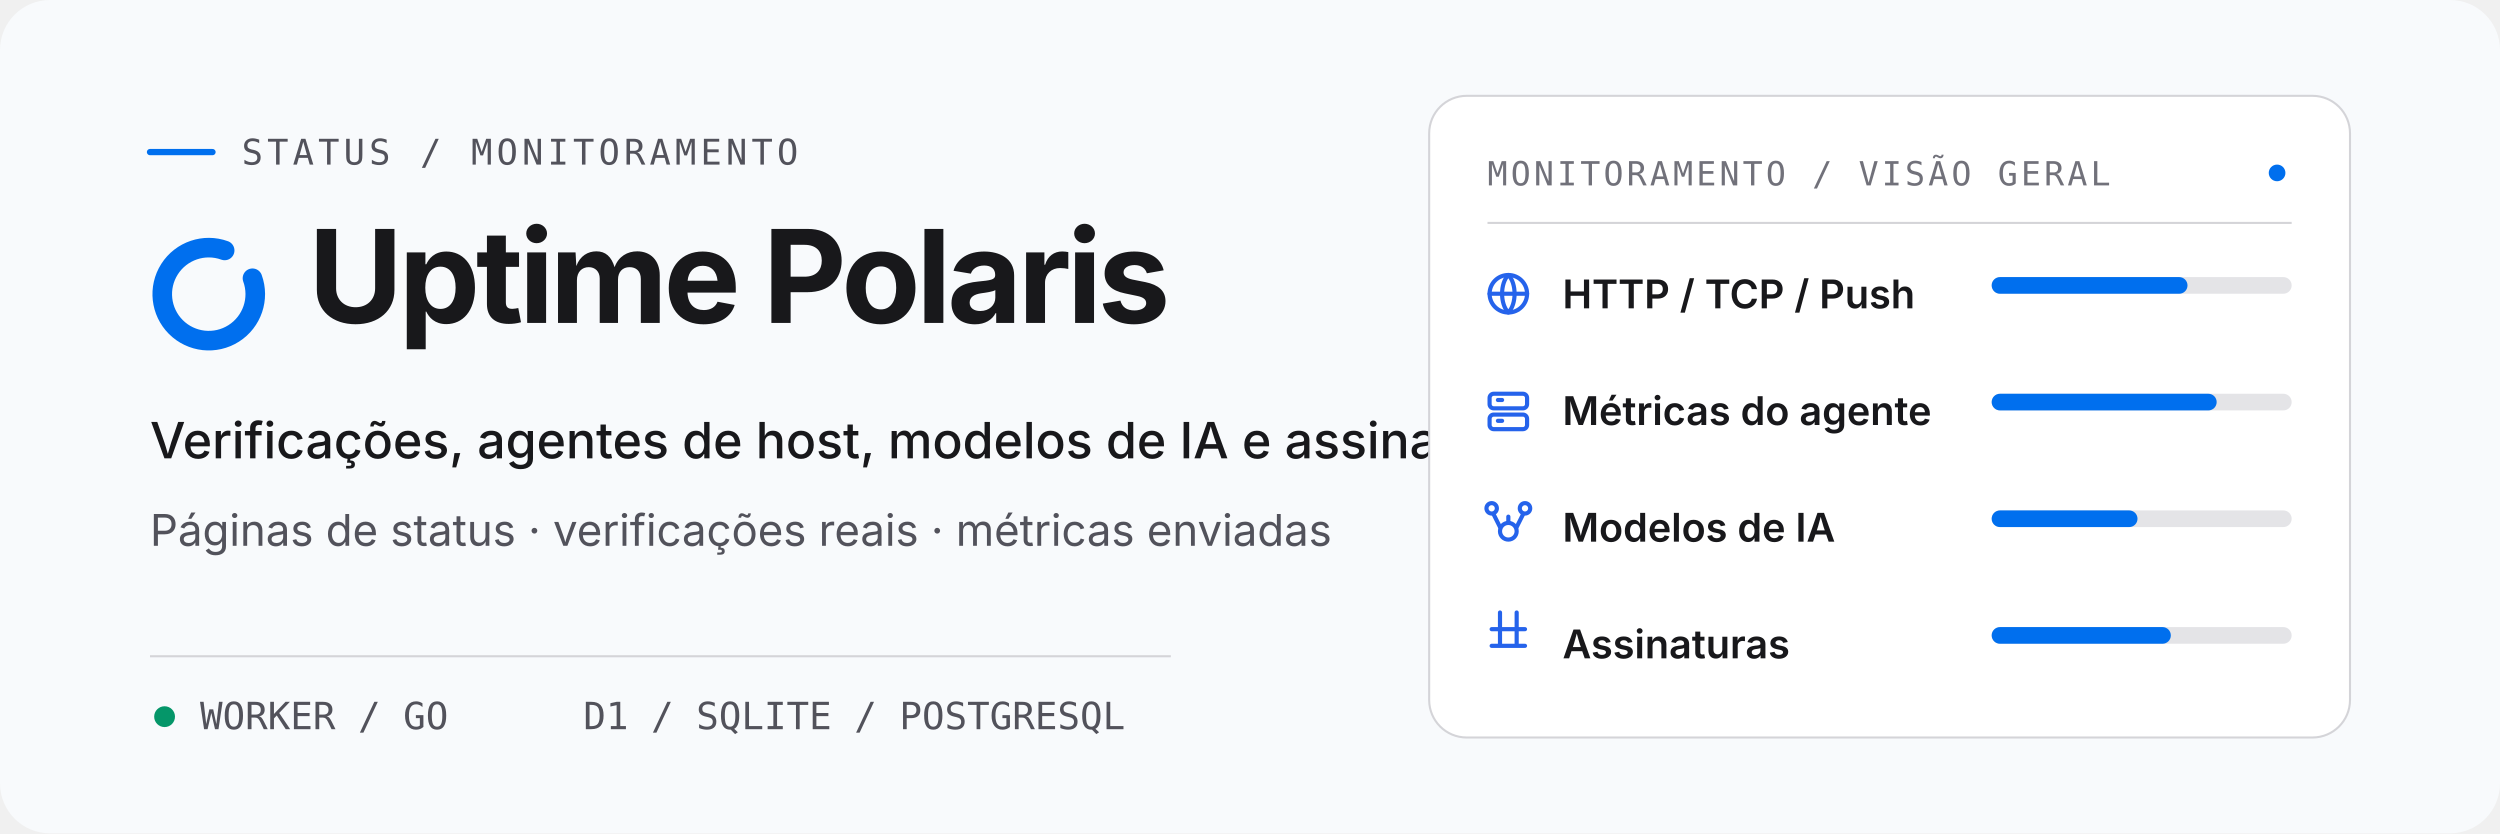
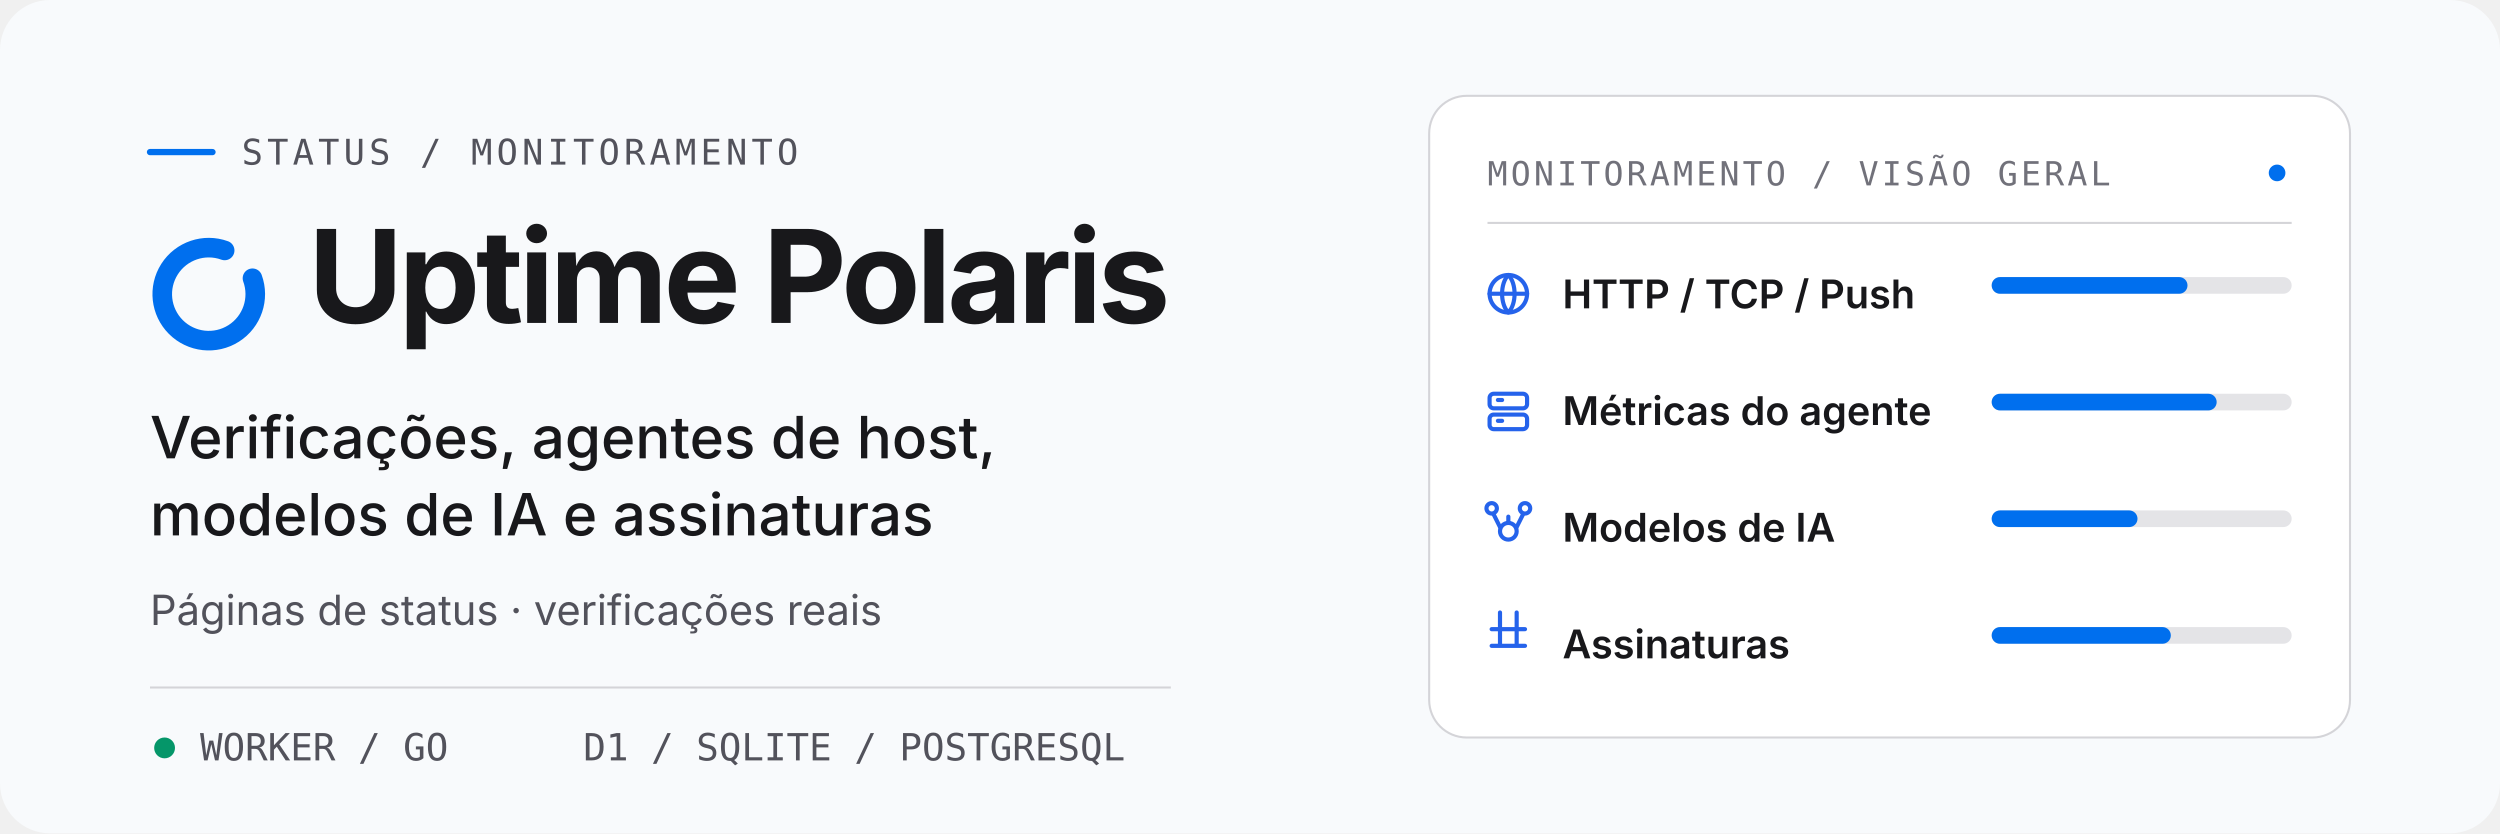
<svg xmlns="http://www.w3.org/2000/svg" width="1200" height="400" viewBox="0 0 1200 400" role="img" aria-labelledby="title desc">
  <rect width="1200" height="400" rx="24" fill="#f8fafc" />
  <path d="M72 73h30" stroke="#006fee" stroke-width="3" stroke-linecap="round" />
  <text x="116" y="79" fill="#52525b" font-family="ui-monospace, SFMono-Regular, Menlo, Consolas, monospace" font-size="17" letter-spacing="2">STATUS / MONITORAMENTO</text>
  <g transform="translate(72 113) scale(2.35) translate(-4 -4)">
    <path d="M24.93 12.75A9.5 9.5 0 1 1 19.25 7.07" fill="none" stroke="#006fee" stroke-width="4" stroke-linecap="round" />
  </g>
  <text x="148" y="155" fill="#18181b" font-family="-apple-system, BlinkMacSystemFont, Segoe UI, sans-serif" font-size="62" font-weight="700" letter-spacing="-2">Uptime Polaris</text>
-   <text x="72" y="220" fill="#18181b" font-family="-apple-system, BlinkMacSystemFont, Segoe UI, sans-serif" font-size="24" font-weight="500">Verificações, agentes de host, modelos de IA e assinaturas</text>
-   <text x="72" y="262" fill="#52525b" font-family="-apple-system, BlinkMacSystemFont, Segoe UI, sans-serif" font-size="21">Páginas de status · verificações reais · métricas enviadas</text>
-   <path d="M72 315h490" stroke="#d4d4d8" stroke-width="1" />
-   <circle cx="79" cy="344" r="5" fill="#059669" />
-   <text x="96" y="350" fill="#52525b" font-family="ui-monospace, SFMono-Regular, Menlo, Consolas, monospace" font-size="18">WORKER / GO</text>
-   <text x="280" y="350" fill="#52525b" font-family="ui-monospace, SFMono-Regular, Menlo, Consolas, monospace" font-size="18">D1 / SQLITE / POSTGRESQL</text>
+   <text x="72" y="220" fill="#18181b" font-family="-apple-system, BlinkMacSystemFont, Segoe UI, sans-serif" font-size="28" font-weight="500">Verificações, agentes de host,</text>
+   <text x="72" y="257" fill="#18181b" font-family="-apple-system, BlinkMacSystemFont, Segoe UI, sans-serif" font-size="28" font-weight="500">modelos de IA e assinaturas</text>
+   <text x="72" y="300" fill="#52525b" font-family="-apple-system, BlinkMacSystemFont, Segoe UI, sans-serif" font-size="20">Páginas de status · verificações reais</text>
+   <path d="M72 330h490" stroke="#d4d4d8" stroke-width="1" />
+   <circle cx="79" cy="359" r="5" fill="#059669" />
+   <text x="96" y="365" fill="#52525b" font-family="ui-monospace, SFMono-Regular, Menlo, Consolas, monospace" font-size="18">WORKER / GO</text>
+   <text x="280" y="365" fill="#52525b" font-family="ui-monospace, SFMono-Regular, Menlo, Consolas, monospace" font-size="18">D1 / SQLITE / POSTGRESQL</text>
  <g transform="translate(686 46)">
    <rect width="442" height="308" rx="18" fill="#ffffff" stroke="#d4d4d8" />
    <text x="28" y="43" fill="#71717a" font-family="ui-monospace, SFMono-Regular, Menlo, Consolas, monospace" font-size="16" letter-spacing="1.5">MONITORAMENTO / VISÃO GERAL</text>
    <circle cx="407" cy="37" r="4" fill="#006fee" />
    <path d="M28 61h386" stroke="#d4d4d8" />
    <g font-family="-apple-system, BlinkMacSystemFont, Segoe UI, sans-serif" font-size="19" font-weight="600" fill="#18181b">
      <text x="64" y="102">HTTP / TCP / Push</text>
      <text x="64" y="158">Métricas do agente</text>
      <text x="64" y="214">Modelos de IA</text>
      <text x="64" y="270">Assinaturas</text>
    </g>
    <g fill="none" stroke="#2563eb" stroke-width="2" stroke-linecap="round" stroke-linejoin="round">
      <circle cx="38" cy="95" r="9" />
      <path d="M29 95h18M38 86c-4 4-4 14 0 18M38 86c4 4 4 14 0 18" />
      <rect x="29" y="143" width="18" height="7" rx="2" />
      <rect x="29" y="153" width="18" height="7" rx="2" />
      <path d="M33 146h2M33 156h2" />
      <circle cx="38" cy="209" r="4" />
      <circle cx="30" cy="198" r="2.5" />
      <circle cx="46" cy="198" r="2.5" />
      <path d="M38 205v-3M34 207l-3-6M42 207l3-6" />
      <path d="M30 256h16M30 264h16M34 248v16M42 248v16" />
    </g>
    <g fill="#e4e4e7">
      <rect x="270" y="87" width="144" height="8" rx="4" />
      <rect x="270" y="143" width="144" height="8" rx="4" />
      <rect x="270" y="199" width="144" height="8" rx="4" />
      <rect x="270" y="255" width="144" height="8" rx="4" />
    </g>
    <g fill="#006fee">
      <rect x="270" y="87" width="94" height="8" rx="4" />
      <rect x="270" y="143" width="108" height="8" rx="4" />
      <rect x="270" y="199" width="70" height="8" rx="4" />
      <rect x="270" y="255" width="86" height="8" rx="4" />
    </g>
  </g>
</svg>
